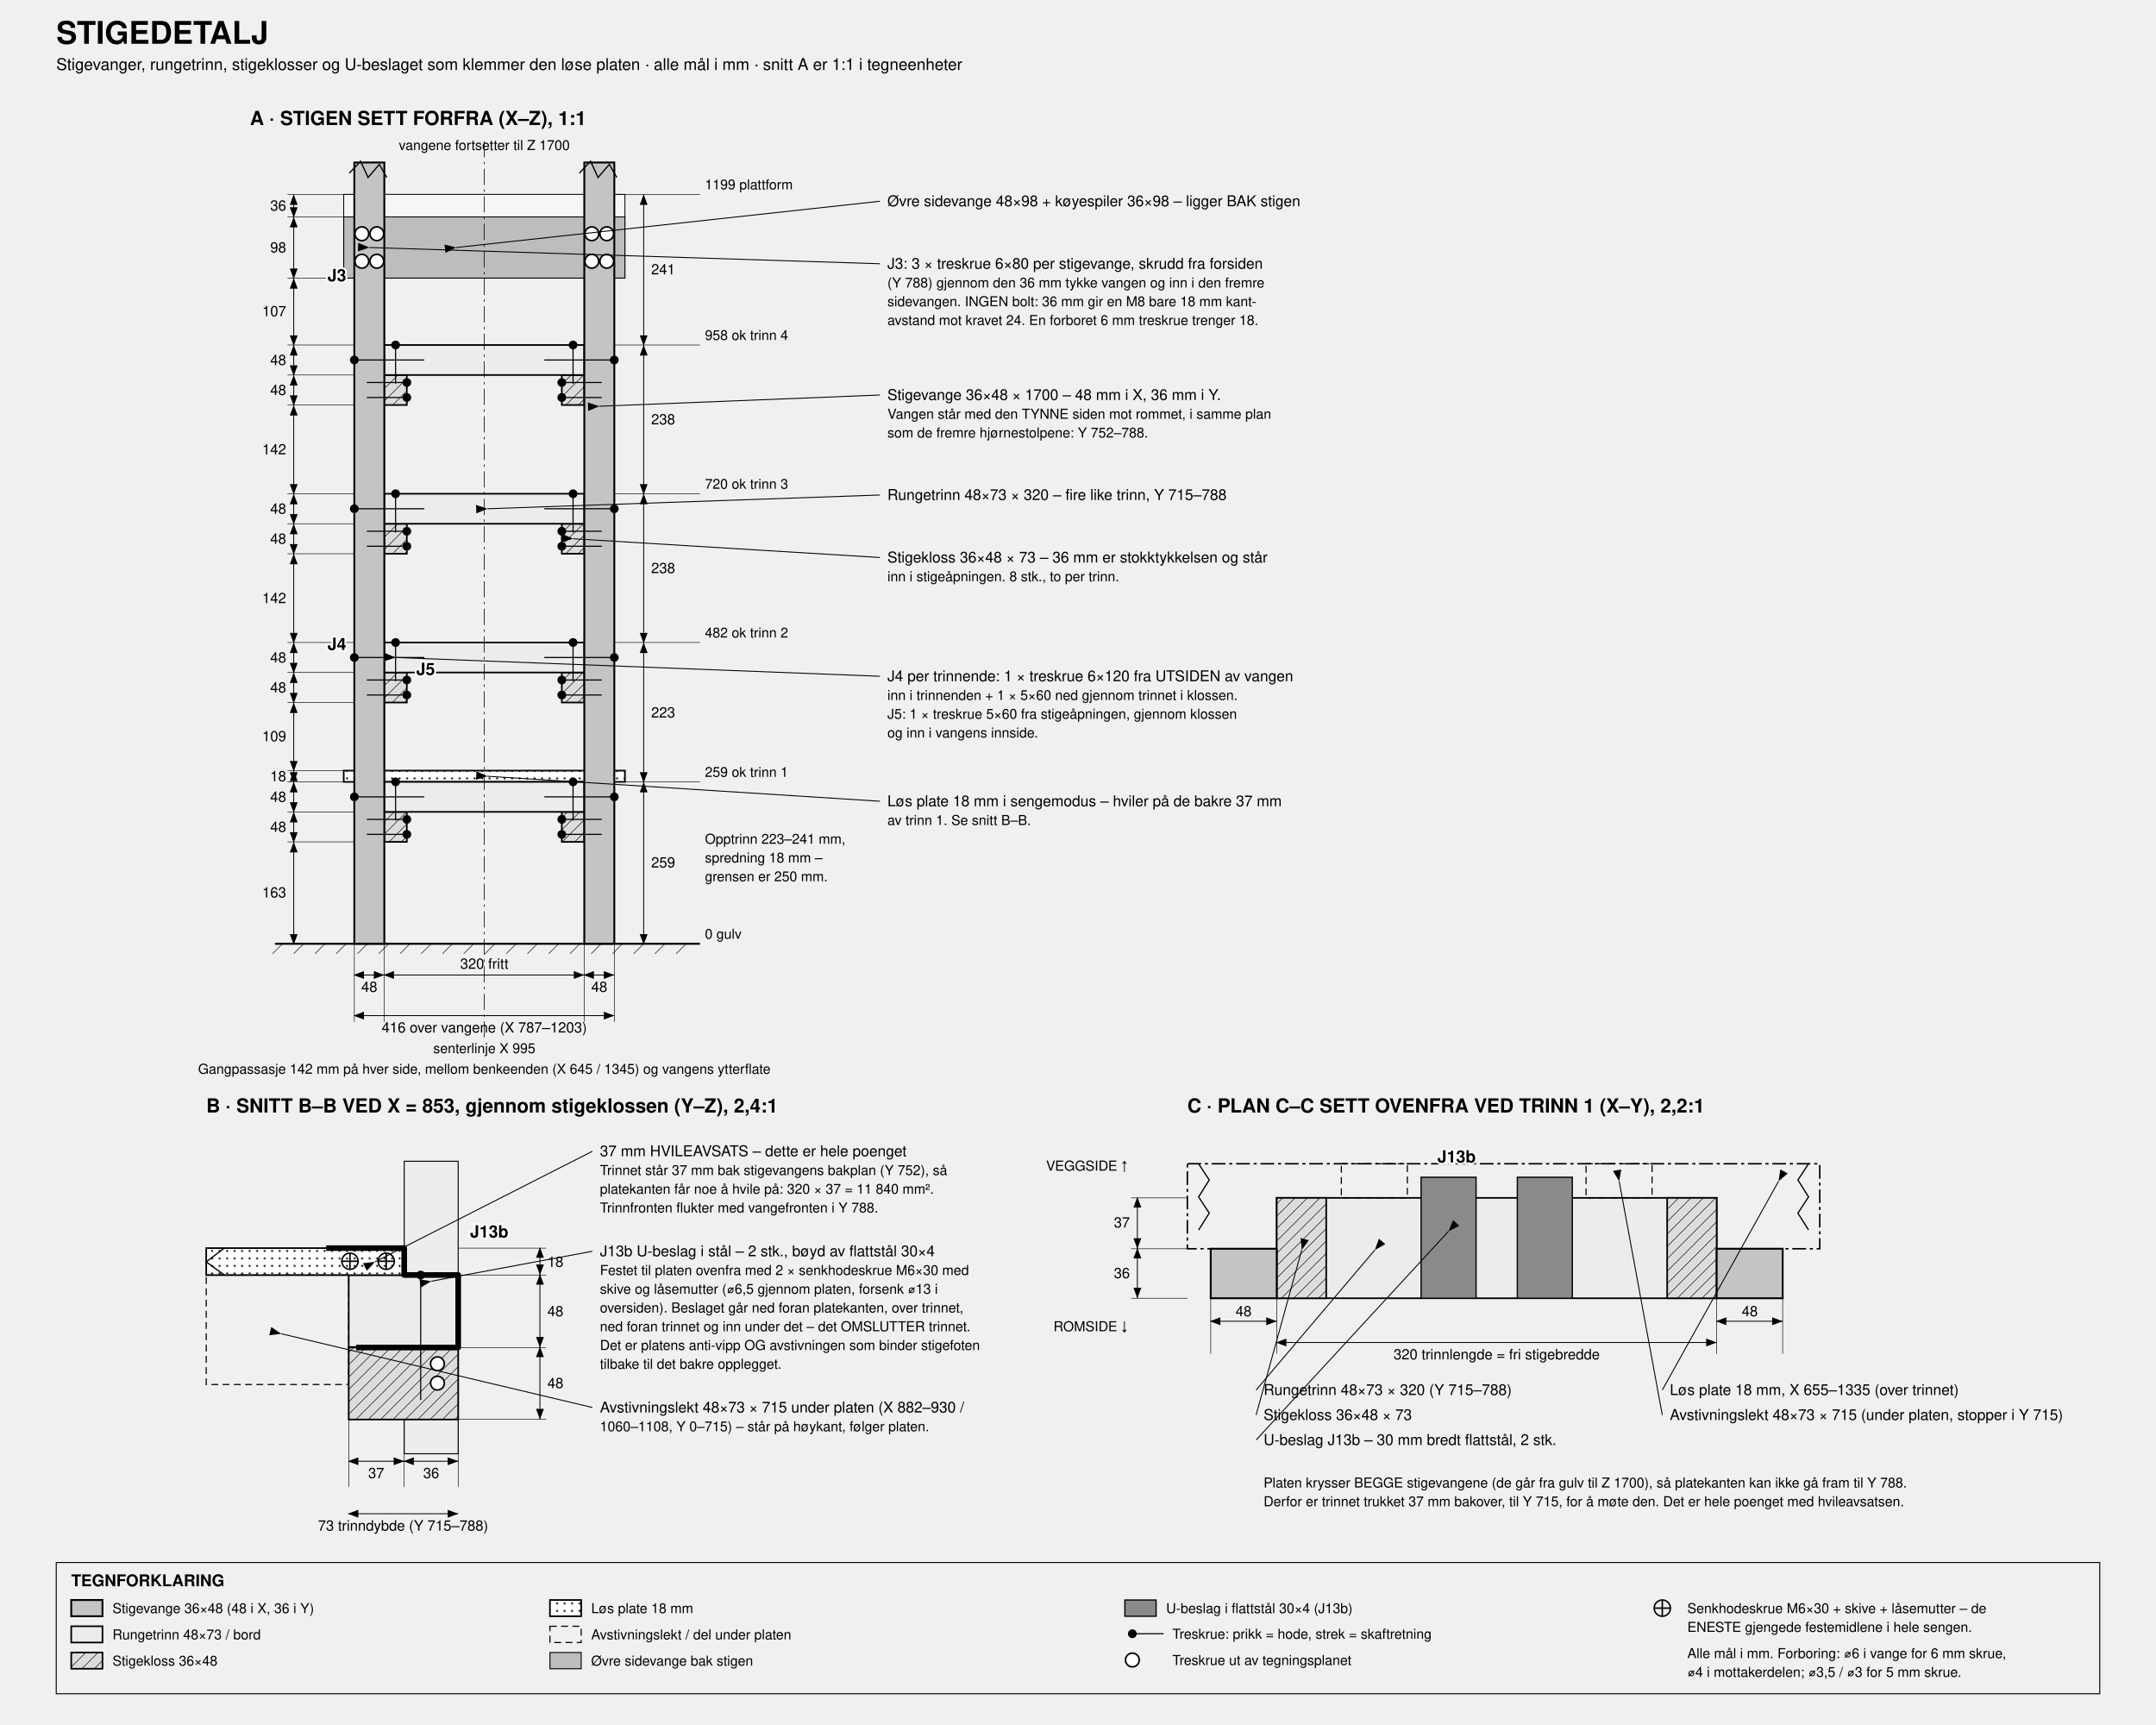
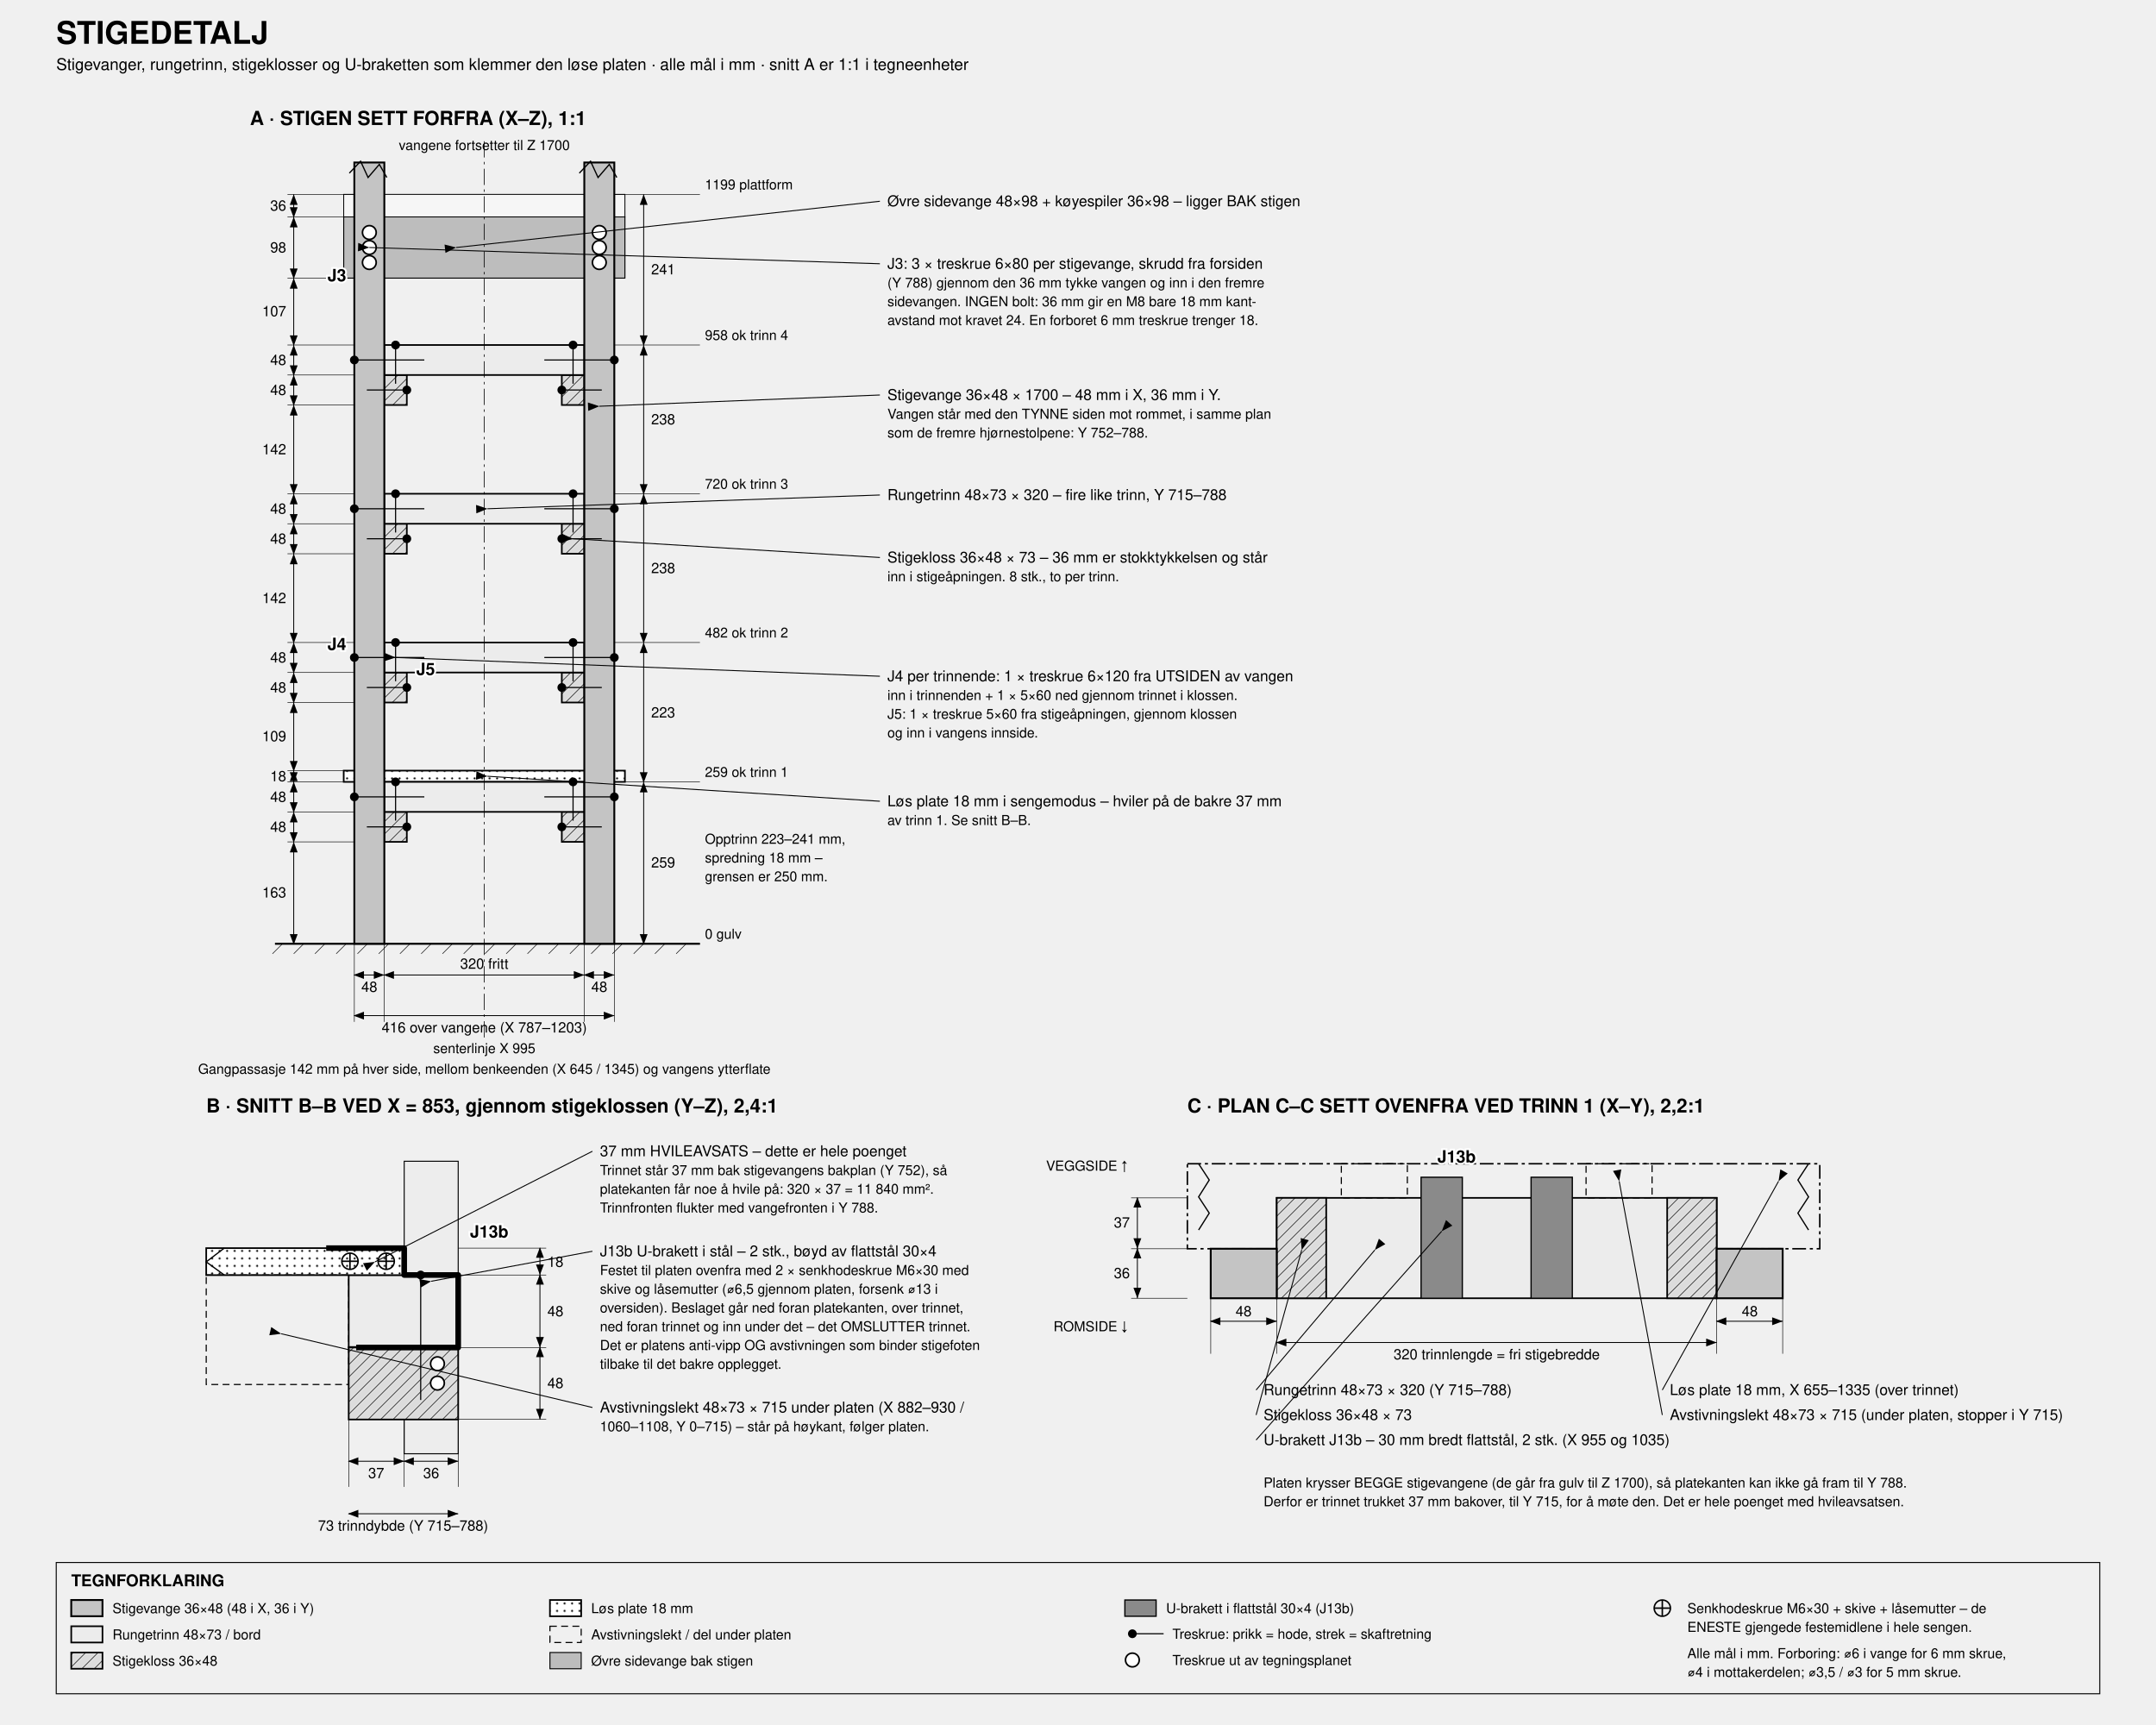
<svg xmlns="http://www.w3.org/2000/svg" viewBox="0 150 3450 2760" width="1600">
  <defs>
    <marker id="aE" markerWidth="13" markerHeight="10" refX="12" refY="4.5" orient="auto">
      <path d="M0,0 L12,4.5 L0,9 z" fill="#000" />
    </marker>
    <marker id="aS" markerWidth="13" markerHeight="10" refX="1" refY="4.5" orient="auto">
      <path d="M12,0 L0,4.5 L12,9 z" fill="#000" />
    </marker>
    <pattern id="hatch" width="14" height="14" patternUnits="userSpaceOnUse" patternTransform="rotate(45)">
      <rect width="14" height="14" fill="#dcdcdc" />
      <line x1="0" y1="0" x2="0" y2="14" stroke="#000" stroke-width="1.7" />
    </pattern>
    <pattern id="dots" width="12" height="12" patternUnits="userSpaceOnUse">
      <rect width="12" height="12" fill="#fff" />
      <circle cx="3.5" cy="3.5" r="1.6" fill="#000" />
    </pattern>
  </defs>
  <style>
    svg  { background:#fff; }
    text { font-family:Helvetica,Arial,sans-serif; fill:#000; font-size:24px; }
    .ttl { font-size:50px; font-weight:bold; }
    .sub { font-size:26px; }
    .pt  { font-size:31px; font-weight:bold; }
    .lbl { font-size:24px; }
    .sml { font-size:22px; }
    .dm  { font-size:23px; }
    .leg { font-size:26px; font-weight:bold; }
    .jl  { font-size:27px; font-weight:bold; paint-order:stroke; stroke:#fff; stroke-width:6px; }
    .pst { fill:#c4c4c4; stroke:#000; stroke-width:3; }
    .pstb{ fill:#ededed; stroke:#000; stroke-width:1.6; }
    .raig{ fill:#bdbdbd; stroke:#000; stroke-width:1.6; }
    .brd { fill:#ececec; stroke:#000; stroke-width:2.6; }
    .brdg{ fill:#f6f6f6; stroke:#000; stroke-width:1.4; }
    .blk { fill:url(#hatch); stroke:#000; stroke-width:2.6; }
    .pnl { fill:url(#dots); stroke:#000; stroke-width:2.6; }
    .pnlt{ fill:none; stroke:#000; stroke-width:2.4; stroke-dasharray:22 6 5 6; }
    .pnlg{ fill:none; stroke:#000; stroke-width:1.8; stroke-dasharray:11 7; }
    .steel { fill:none; stroke:#000; stroke-width:9; stroke-linejoin:round; }
    .steelp{ fill:#8a8a8a; stroke:#000; stroke-width:2; }
    .dim { fill:none; stroke:#000; stroke-width:1.4; }
    .ext { fill:none; stroke:#000; stroke-width:0.9; }
    .ldr { fill:none; stroke:#000; stroke-width:1.5; }
    .grd { stroke:#000; stroke-width:3.2; }
    .brk { fill:none; stroke:#000; stroke-width:2; }
    .cl  { stroke:#000; stroke-width:1.1; stroke-dasharray:26 7 4 7; }
    .blt { fill:none; stroke:#000; stroke-width:2.4; }
    .scr { fill:#000; stroke:none; }
    .scrg{ fill:#fff; stroke:#000; stroke-width:2.6; }
    .scrl{ fill:none; stroke:#000; stroke-width:1.8; }
    .legbox { fill:none; stroke:#000; stroke-width:1.6; }
  </style>
  <text x="90" y="220" class="ttl">STIGEDETALJ</text>
-   <text x="90" y="262" class="sub">Stigevanger, rungetrinn, stigeklosser og U-beslaget som klemmer den løse platen · alle mål i mm · snitt A er 1:1 i tegneenheter</text>
+   <text x="90" y="262" class="sub">Stigevanger, rungetrinn, stigeklosser og U-braketten som klemmer den løse platen · alle mål i mm · snitt A er 1:1 i tegneenheter</text>
  <text x="400" y="350" class="pt" text-anchor="start">A · STIGEN SETT FORFRA (X–Z), 1:1</text>
  <rect x="550" y="497" width="450" height="98" class="raig" />
  <rect x="550" y="461" width="450" height="36" class="brdg" />
  <rect x="550" y="1383" width="450" height="18" class="pnl" />
  <rect x="615" y="1449" width="36" height="48" class="blk" />
  <rect x="899" y="1449" width="36" height="48" class="blk" />
  <rect x="615" y="1401" width="320" height="48" class="brd" />
  <rect x="615" y="1226" width="36" height="48" class="blk" />
  <rect x="899" y="1226" width="36" height="48" class="blk" />
  <rect x="615" y="1178" width="320" height="48" class="brd" />
  <rect x="615" y="988" width="36" height="48" class="blk" />
  <rect x="899" y="988" width="36" height="48" class="blk" />
  <rect x="615" y="940" width="320" height="48" class="brd" />
  <rect x="615" y="750" width="36" height="48" class="blk" />
  <rect x="899" y="750" width="36" height="48" class="blk" />
  <rect x="615" y="702" width="320" height="48" class="brd" />
  <rect x="567" y="410" width="48" height="1250" class="pst" />
  <rect x="935" y="410" width="48" height="1250" class="pst" />
  <polyline points="559,427 577,408 589,434 607,413 619,434" class="brk" />
  <polyline points="927,427 945,408 957,434 975,413 987,434" class="brk" />
  <text x="775" y="390" class="sml" text-anchor="middle">vangene fortsetter til Z 1700</text>
  <line x1="440" y1="1660" x2="1120" y2="1660" class="grd" />
  <line x1="452" y1="1660" x2="436" y2="1676" class="ext" />
  <line x1="486" y1="1660" x2="470" y2="1676" class="ext" />
  <line x1="520" y1="1660" x2="504" y2="1676" class="ext" />
  <line x1="554" y1="1660" x2="538" y2="1676" class="ext" />
  <line x1="588" y1="1660" x2="572" y2="1676" class="ext" />
  <line x1="622" y1="1660" x2="606" y2="1676" class="ext" />
  <line x1="656" y1="1660" x2="640" y2="1676" class="ext" />
  <line x1="690" y1="1660" x2="674" y2="1676" class="ext" />
  <line x1="724" y1="1660" x2="708" y2="1676" class="ext" />
  <line x1="758" y1="1660" x2="742" y2="1676" class="ext" />
  <line x1="792" y1="1660" x2="776" y2="1676" class="ext" />
  <line x1="826" y1="1660" x2="810" y2="1676" class="ext" />
  <line x1="860" y1="1660" x2="844" y2="1676" class="ext" />
  <line x1="894" y1="1660" x2="878" y2="1676" class="ext" />
  <line x1="928" y1="1660" x2="912" y2="1676" class="ext" />
  <line x1="962" y1="1660" x2="946" y2="1676" class="ext" />
  <line x1="996" y1="1660" x2="980" y2="1676" class="ext" />
  <line x1="1030" y1="1660" x2="1014" y2="1676" class="ext" />
  <line x1="1064" y1="1660" x2="1048" y2="1676" class="ext" />
  <line x1="1098" y1="1660" x2="1082" y2="1676" class="ext" />
-   <circle cx="579" cy="568" r="11" class="scrg" />
-   <circle cx="603" cy="568" r="11" class="scrg" />
-   <circle cx="579" cy="524" r="11" class="scrg" />
-   <circle cx="603" cy="524" r="11" class="scrg" />
-   <circle cx="947" cy="568" r="11" class="scrg" />
-   <circle cx="971" cy="568" r="11" class="scrg" />
-   <circle cx="947" cy="524" r="11" class="scrg" />
-   <circle cx="971" cy="524" r="11" class="scrg" />
+   <circle cx="591" cy="570" r="11" class="scrg" />
+   <circle cx="591" cy="546" r="11" class="scrg" />
+   <circle cx="591" cy="522" r="11" class="scrg" />
+   <circle cx="959" cy="570" r="11" class="scrg" />
+   <circle cx="959" cy="546" r="11" class="scrg" />
+   <circle cx="959" cy="522" r="11" class="scrg" />
  <line x1="567" y1="1425" x2="679" y2="1425" class="scrl" />
  <circle cx="567" cy="1425" r="7" class="scr" />
  <line x1="633" y1="1401" x2="633" y2="1463" class="scrl" />
  <circle cx="633" cy="1401" r="7" class="scr" />
-   <line x1="651" y1="1461" x2="587" y2="1461" class="scrl" />
-   <circle cx="651" cy="1461" r="7" class="scr" />
-   <line x1="651" y1="1485" x2="587" y2="1485" class="scrl" />
-   <circle cx="651" cy="1485" r="7" class="scr" />
+   <line x1="651" y1="1473" x2="587" y2="1473" class="scrl" />
+   <circle cx="651" cy="1473" r="7" class="scr" />
  <line x1="983" y1="1425" x2="871" y2="1425" class="scrl" />
  <circle cx="983" cy="1425" r="7" class="scr" />
  <line x1="917" y1="1401" x2="917" y2="1463" class="scrl" />
  <circle cx="917" cy="1401" r="7" class="scr" />
-   <line x1="899" y1="1461" x2="963" y2="1461" class="scrl" />
-   <circle cx="899" cy="1461" r="7" class="scr" />
-   <line x1="899" y1="1485" x2="963" y2="1485" class="scrl" />
-   <circle cx="899" cy="1485" r="7" class="scr" />
+   <line x1="899" y1="1473" x2="963" y2="1473" class="scrl" />
+   <circle cx="899" cy="1473" r="7" class="scr" />
  <line x1="567" y1="1202" x2="679" y2="1202" class="scrl" />
  <circle cx="567" cy="1202" r="7" class="scr" />
  <line x1="633" y1="1178" x2="633" y2="1240" class="scrl" />
  <circle cx="633" cy="1178" r="7" class="scr" />
-   <line x1="651" y1="1238" x2="587" y2="1238" class="scrl" />
-   <circle cx="651" cy="1238" r="7" class="scr" />
-   <line x1="651" y1="1262" x2="587" y2="1262" class="scrl" />
-   <circle cx="651" cy="1262" r="7" class="scr" />
+   <line x1="651" y1="1250" x2="587" y2="1250" class="scrl" />
+   <circle cx="651" cy="1250" r="7" class="scr" />
  <line x1="983" y1="1202" x2="871" y2="1202" class="scrl" />
  <circle cx="983" cy="1202" r="7" class="scr" />
  <line x1="917" y1="1178" x2="917" y2="1240" class="scrl" />
  <circle cx="917" cy="1178" r="7" class="scr" />
-   <line x1="899" y1="1238" x2="963" y2="1238" class="scrl" />
-   <circle cx="899" cy="1238" r="7" class="scr" />
-   <line x1="899" y1="1262" x2="963" y2="1262" class="scrl" />
-   <circle cx="899" cy="1262" r="7" class="scr" />
+   <line x1="899" y1="1250" x2="963" y2="1250" class="scrl" />
+   <circle cx="899" cy="1250" r="7" class="scr" />
  <line x1="567" y1="964" x2="679" y2="964" class="scrl" />
  <circle cx="567" cy="964" r="7" class="scr" />
  <line x1="633" y1="940" x2="633" y2="1002" class="scrl" />
  <circle cx="633" cy="940" r="7" class="scr" />
-   <line x1="651" y1="1000" x2="587" y2="1000" class="scrl" />
-   <circle cx="651" cy="1000" r="7" class="scr" />
-   <line x1="651" y1="1024" x2="587" y2="1024" class="scrl" />
-   <circle cx="651" cy="1024" r="7" class="scr" />
+   <line x1="651" y1="1012" x2="587" y2="1012" class="scrl" />
+   <circle cx="651" cy="1012" r="7" class="scr" />
  <line x1="983" y1="964" x2="871" y2="964" class="scrl" />
  <circle cx="983" cy="964" r="7" class="scr" />
  <line x1="917" y1="940" x2="917" y2="1002" class="scrl" />
  <circle cx="917" cy="940" r="7" class="scr" />
-   <line x1="899" y1="1000" x2="963" y2="1000" class="scrl" />
-   <circle cx="899" cy="1000" r="7" class="scr" />
-   <line x1="899" y1="1024" x2="963" y2="1024" class="scrl" />
-   <circle cx="899" cy="1024" r="7" class="scr" />
+   <line x1="899" y1="1012" x2="963" y2="1012" class="scrl" />
+   <circle cx="899" cy="1012" r="7" class="scr" />
  <line x1="567" y1="726" x2="679" y2="726" class="scrl" />
  <circle cx="567" cy="726" r="7" class="scr" />
  <line x1="633" y1="702" x2="633" y2="764" class="scrl" />
  <circle cx="633" cy="702" r="7" class="scr" />
-   <line x1="651" y1="762" x2="587" y2="762" class="scrl" />
-   <circle cx="651" cy="762" r="7" class="scr" />
-   <line x1="651" y1="786" x2="587" y2="786" class="scrl" />
-   <circle cx="651" cy="786" r="7" class="scr" />
+   <line x1="651" y1="774" x2="587" y2="774" class="scrl" />
+   <circle cx="651" cy="774" r="7" class="scr" />
  <line x1="983" y1="726" x2="871" y2="726" class="scrl" />
  <circle cx="983" cy="726" r="7" class="scr" />
  <line x1="917" y1="702" x2="917" y2="764" class="scrl" />
  <circle cx="917" cy="702" r="7" class="scr" />
-   <line x1="899" y1="762" x2="963" y2="762" class="scrl" />
-   <circle cx="899" cy="762" r="7" class="scr" />
-   <line x1="899" y1="786" x2="963" y2="786" class="scrl" />
-   <circle cx="899" cy="786" r="7" class="scr" />
+   <line x1="899" y1="774" x2="963" y2="774" class="scrl" />
+   <circle cx="899" cy="774" r="7" class="scr" />
  <line x1="567" y1="1660" x2="567" y2="1785" class="ext" />
  <line x1="615" y1="1660" x2="615" y2="1785" class="ext" />
  <line x1="935" y1="1660" x2="935" y2="1785" class="ext" />
  <line x1="983" y1="1660" x2="983" y2="1785" class="ext" />
  <line x1="615" y1="1710" x2="935" y2="1710" class="dim" marker-start="url(#aS)" marker-end="url(#aE)" />
  <text x="775" y="1700" class="dm" text-anchor="middle">320  fritt</text>
  <line x1="567" y1="1710" x2="615" y2="1710" class="dim" marker-start="url(#aS)" marker-end="url(#aE)" />
  <text x="591" y="1737" class="dm" text-anchor="middle">48</text>
  <line x1="935" y1="1710" x2="983" y2="1710" class="dim" marker-start="url(#aS)" marker-end="url(#aE)" />
  <text x="959" y="1737" class="dm" text-anchor="middle">48</text>
  <line x1="567" y1="1775" x2="983" y2="1775" class="dim" marker-start="url(#aS)" marker-end="url(#aE)" />
  <text x="775" y="1802" class="dm" text-anchor="middle">416 over vangene  (X 787–1203)</text>
  <line x1="775" y1="1810" x2="775" y2="375" class="cl" />
  <text x="775" y="1835" class="sml" text-anchor="middle">senterlinje X 995</text>
  <text x="775" y="1868" class="sml" text-anchor="middle">Gangpassasje 142 mm på hver side, mellom benkeenden (X 645 / 1345) og vangens ytterflate</text>
  <line x1="567" y1="1660" x2="460" y2="1660" class="ext" />
  <line x1="567" y1="1497" x2="460" y2="1497" class="ext" />
  <line x1="567" y1="1449" x2="460" y2="1449" class="ext" />
  <line x1="567" y1="1401" x2="460" y2="1401" class="ext" />
  <line x1="567" y1="1383" x2="460" y2="1383" class="ext" />
  <line x1="567" y1="1274" x2="460" y2="1274" class="ext" />
  <line x1="567" y1="1226" x2="460" y2="1226" class="ext" />
  <line x1="567" y1="1178" x2="460" y2="1178" class="ext" />
  <line x1="567" y1="1036" x2="460" y2="1036" class="ext" />
  <line x1="567" y1="988" x2="460" y2="988" class="ext" />
  <line x1="567" y1="940" x2="460" y2="940" class="ext" />
  <line x1="567" y1="798" x2="460" y2="798" class="ext" />
  <line x1="567" y1="750" x2="460" y2="750" class="ext" />
  <line x1="567" y1="702" x2="460" y2="702" class="ext" />
  <line x1="567" y1="595" x2="460" y2="595" class="ext" />
  <line x1="567" y1="497" x2="460" y2="497" class="ext" />
  <line x1="567" y1="461" x2="460" y2="461" class="ext" />
  <line x1="470" y1="1660" x2="470" y2="1497" class="dim" marker-start="url(#aS)" marker-end="url(#aE)" />
  <text x="458" y="1586" class="dm" text-anchor="end">163</text>
  <line x1="470" y1="1497" x2="470" y2="1449" class="dim" marker-start="url(#aS)" marker-end="url(#aE)" />
  <text x="458" y="1481" class="dm" text-anchor="end">48</text>
  <line x1="470" y1="1449" x2="470" y2="1401" class="dim" marker-start="url(#aS)" marker-end="url(#aE)" />
  <text x="458" y="1433" class="dm" text-anchor="end">48</text>
  <line x1="470" y1="1401" x2="470" y2="1383" class="dim" marker-start="url(#aS)" marker-end="url(#aE)" />
  <text x="458" y="1400" class="dm" text-anchor="end">18</text>
  <line x1="470" y1="1383" x2="470" y2="1274" class="dim" marker-start="url(#aS)" marker-end="url(#aE)" />
  <text x="458" y="1336" class="dm" text-anchor="end">109</text>
  <line x1="470" y1="1274" x2="470" y2="1226" class="dim" marker-start="url(#aS)" marker-end="url(#aE)" />
  <text x="458" y="1258" class="dm" text-anchor="end">48</text>
  <line x1="470" y1="1226" x2="470" y2="1178" class="dim" marker-start="url(#aS)" marker-end="url(#aE)" />
  <text x="458" y="1210" class="dm" text-anchor="end">48</text>
  <line x1="470" y1="1178" x2="470" y2="1036" class="dim" marker-start="url(#aS)" marker-end="url(#aE)" />
  <text x="458" y="1115" class="dm" text-anchor="end">142</text>
  <line x1="470" y1="1036" x2="470" y2="988" class="dim" marker-start="url(#aS)" marker-end="url(#aE)" />
  <text x="458" y="1020" class="dm" text-anchor="end">48</text>
  <line x1="470" y1="988" x2="470" y2="940" class="dim" marker-start="url(#aS)" marker-end="url(#aE)" />
  <text x="458" y="972" class="dm" text-anchor="end">48</text>
  <line x1="470" y1="940" x2="470" y2="798" class="dim" marker-start="url(#aS)" marker-end="url(#aE)" />
  <text x="458" y="877" class="dm" text-anchor="end">142</text>
  <line x1="470" y1="798" x2="470" y2="750" class="dim" marker-start="url(#aS)" marker-end="url(#aE)" />
  <text x="458" y="782" class="dm" text-anchor="end">48</text>
  <line x1="470" y1="750" x2="470" y2="702" class="dim" marker-start="url(#aS)" marker-end="url(#aE)" />
  <text x="458" y="734" class="dm" text-anchor="end">48</text>
  <line x1="470" y1="702" x2="470" y2="595" class="dim" marker-start="url(#aS)" marker-end="url(#aE)" />
  <text x="458" y="656" class="dm" text-anchor="end">107</text>
  <line x1="470" y1="595" x2="470" y2="497" class="dim" marker-start="url(#aS)" marker-end="url(#aE)" />
  <text x="458" y="554" class="dm" text-anchor="end">98</text>
  <line x1="470" y1="497" x2="470" y2="461" class="dim" marker-start="url(#aS)" marker-end="url(#aE)" />
  <text x="458" y="487" class="dm" text-anchor="end">36</text>
  <line x1="983" y1="1401" x2="1120" y2="1401" class="ext" />
  <line x1="983" y1="1178" x2="1120" y2="1178" class="ext" />
  <line x1="983" y1="940" x2="1120" y2="940" class="ext" />
  <line x1="983" y1="702" x2="1120" y2="702" class="ext" />
  <line x1="983" y1="461" x2="1120" y2="461" class="ext" />
  <line x1="983" y1="1660" x2="1120" y2="1660" class="ext" />
  <line x1="1030" y1="1660" x2="1030" y2="1401" class="dim" marker-start="url(#aS)" marker-end="url(#aE)" />
  <text x="1042" y="1538" class="dm" text-anchor="start">259</text>
  <line x1="1030" y1="1401" x2="1030" y2="1178" class="dim" marker-start="url(#aS)" marker-end="url(#aE)" />
  <text x="1042" y="1298" class="dm" text-anchor="start">223</text>
  <line x1="1030" y1="1178" x2="1030" y2="940" class="dim" marker-start="url(#aS)" marker-end="url(#aE)" />
  <text x="1042" y="1067" class="dm" text-anchor="start">238</text>
  <line x1="1030" y1="940" x2="1030" y2="702" class="dim" marker-start="url(#aS)" marker-end="url(#aE)" />
  <text x="1042" y="829" class="dm" text-anchor="start">238</text>
  <line x1="1030" y1="702" x2="1030" y2="461" class="dim" marker-start="url(#aS)" marker-end="url(#aE)" />
  <text x="1042" y="589" class="dm" text-anchor="start">241</text>
  <text x="1128" y="1652" class="sml" text-anchor="start">0  gulv</text>
  <text x="1128" y="1393" class="sml" text-anchor="start">259  ok trinn 1</text>
  <text x="1128" y="1170" class="sml" text-anchor="start">482  ok trinn 2</text>
  <text x="1128" y="932" class="sml" text-anchor="start">720  ok trinn 3</text>
  <text x="1128" y="694" class="sml" text-anchor="start">958  ok trinn 4</text>
  <text x="1128" y="453" class="sml" text-anchor="start">1199  plattform</text>
  <text x="1128" y="1500" class="sml" text-anchor="start">Opptrinn 223–241 mm,</text>
  <text x="1128" y="1530" class="sml" text-anchor="start">spredning 18 mm –</text>
  <text x="1128" y="1560" class="sml" text-anchor="start">grensen er 250 mm.</text>
  <polyline points="730,546 1408,472" class="ldr" marker-start="url(#aE)" />
  <text x="1420" y="480" class="lbl" text-anchor="start">Øvre sidevange 48×98 + køyespiler 36×98 – ligger BAK stigen</text>
  <polyline points="591,546 1408,572" class="ldr" marker-start="url(#aE)" />
  <text x="1420" y="580" class="lbl" text-anchor="start">J3: 3 × treskrue 6×80 per stigevange, skrudd fra forsiden</text>
  <text x="1420" y="610" class="sml" text-anchor="start">(Y 788) gjennom den 36 mm tykke vangen og inn i den fremre</text>
  <text x="1420" y="640" class="sml" text-anchor="start">sidevangen. INGEN bolt: 36 mm gir en M8 bare 18 mm kant-</text>
  <text x="1420" y="670" class="sml" text-anchor="start">avstand mot kravet 24. En forboret 6 mm treskrue trenger 18.</text>
  <polyline points="959,800 1408,782" class="ldr" marker-start="url(#aE)" />
  <text x="1420" y="790" class="lbl" text-anchor="start">Stigevange 36×48 × 1700 – 48 mm i X, 36 mm i Y.</text>
  <text x="1420" y="820" class="sml" text-anchor="start">Vangen står med den TYNNE siden mot rommet, i samme plan</text>
  <text x="1420" y="850" class="sml" text-anchor="start">som de fremre hjørnestolpene: Y 752–788.</text>
  <polyline points="780,964 1408,942" class="ldr" marker-start="url(#aE)" />
  <text x="1420" y="950" class="lbl" text-anchor="start">Rungetrinn 48×73 × 320 – fire like trinn, Y 715–788</text>
  <polyline points="917,1012 1408,1042" class="ldr" marker-start="url(#aE)" />
  <text x="1420" y="1050" class="lbl" text-anchor="start">Stigekloss 36×48 × 73 – 36 mm er stokktykkelsen og står</text>
  <text x="1420" y="1080" class="sml" text-anchor="start">inn i stigeåpningen. 8 stk., to per trinn.</text>
  <polyline points="633,1202 1408,1232" class="ldr" marker-start="url(#aE)" />
  <text x="1420" y="1240" class="lbl" text-anchor="start">J4 per trinnende: 1 × treskrue 6×120 fra UTSIDEN av vangen</text>
  <text x="1420" y="1270" class="sml" text-anchor="start">inn i trinnenden + 1 × 5×60 ned gjennom trinnet i klossen.</text>
  <text x="1420" y="1300" class="sml" text-anchor="start">J5: 1 × treskrue 5×60 fra stigeåpningen, gjennom klossen</text>
  <text x="1420" y="1330" class="sml" text-anchor="start">og inn i vangens innside.</text>
  <polyline points="780,1392 1408,1432" class="ldr" marker-start="url(#aE)" />
  <text x="1420" y="1440" class="lbl" text-anchor="start">Løs plate 18 mm i sengemodus – hviler på de bakre 37 mm</text>
  <text x="1420" y="1470" class="sml" text-anchor="start">av trinn 1. Se snitt B–B.</text>
  <text x="330" y="1930" class="pt" text-anchor="start">B · SNITT B–B VED X = 853, gjennom stigeklossen (Y–Z), 2,4:1</text>
  <rect x="646.8" y="2008" width="86.4" height="468" class="pstb" />
  <rect x="558" y="2306" width="175.2" height="115.2" class="blk" />
  <rect x="558" y="2190" width="175.2" height="115.2" class="brd" />
  <rect x="330" y="2147" width="316.8" height="43.2" class="pnl" />
  <polyline points="358.8,2190 330,2169 358.8,2147" class="brk" />
  <rect x="330" y="2190" width="228" height="175.2" class="pnlg" />
  <polyline points="522,2147 646.8,2147 646.8,2190 733.2,2190 733.2,2306 570,2306" class="steel" />
  <circle cx="560" cy="2168" r="13" class="blt" />
  <line x1="547" y1="2168" x2="573" y2="2168" class="blt" />
  <line x1="560" y1="2155" x2="560" y2="2181" class="blt" />
  <circle cx="618" cy="2168" r="13" class="blt" />
  <line x1="605" y1="2168" x2="631" y2="2168" class="blt" />
  <line x1="618" y1="2155" x2="618" y2="2181" class="blt" />
  <line x1="673.2" y1="2190" x2="673.2" y2="2390" class="scrl" />
  <circle cx="673.2" cy="2190" r="7" class="scr" />
  <circle cx="700" cy="2363" r="11" class="scrg" />
  <circle cx="700" cy="2332" r="11" class="scrg" />
  <line x1="558" y1="2421" x2="558" y2="2529" class="ext" />
  <line x1="646.8" y1="2421" x2="646.8" y2="2529" class="ext" />
  <line x1="733.2" y1="2421" x2="733.2" y2="2529" class="ext" />
  <line x1="558" y1="2488" x2="646.8" y2="2488" class="dim" marker-start="url(#aS)" marker-end="url(#aE)" />
  <text x="602" y="2515" class="dm" text-anchor="middle">37</text>
  <line x1="646.8" y1="2488" x2="733.2" y2="2488" class="dim" marker-start="url(#aS)" marker-end="url(#aE)" />
  <text x="690" y="2515" class="dm" text-anchor="middle">36</text>
  <line x1="558" y1="2572" x2="733.2" y2="2572" class="dim" marker-start="url(#aS)" marker-end="url(#aE)" />
  <text x="645" y="2599" class="dm" text-anchor="middle">73  trinndybde (Y 715–788)</text>
  <line x1="733.2" y1="2421" x2="874" y2="2421" class="ext" />
  <line x1="733.2" y1="2306" x2="874" y2="2306" class="ext" />
  <line x1="733.2" y1="2190" x2="874" y2="2190" class="ext" />
  <line x1="733.2" y1="2147" x2="874" y2="2147" class="ext" />
  <line x1="864" y1="2147" x2="864" y2="2190" class="dim" marker-start="url(#aS)" marker-end="url(#aE)" />
  <text x="876" y="2177" class="dm" text-anchor="start">18</text>
  <line x1="864" y1="2190" x2="864" y2="2306" class="dim" marker-start="url(#aS)" marker-end="url(#aE)" />
  <text x="876" y="2256" class="dm" text-anchor="start">48</text>
  <line x1="864" y1="2306" x2="864" y2="2421" class="dim" marker-start="url(#aS)" marker-end="url(#aE)" />
  <text x="876" y="2371" class="dm" text-anchor="start">48</text>
  <polyline points="600,2169 948,1992" class="ldr" marker-start="url(#aE)" />
  <text x="960" y="2000" class="lbl" text-anchor="start">37 mm HVILEAVSATS – dette er hele poenget</text>
  <text x="960" y="2030" class="sml" text-anchor="start">Trinnet står 37 mm bak stigevangens bakplan (Y 752), så</text>
  <text x="960" y="2060" class="sml" text-anchor="start">platekanten får noe å hvile på: 320 × 37 = 11 840 mm².</text>
  <text x="960" y="2090" class="sml" text-anchor="start">Trinnfronten flukter med vangefronten i Y 788.</text>
  <polyline points="690,2200 948,2152" class="ldr" marker-start="url(#aE)" />
-   <text x="960" y="2160" class="lbl" text-anchor="start">J13b U-beslag i stål – 2 stk., bøyd av flattstål 30×4</text>
+   <text x="960" y="2160" class="lbl" text-anchor="start">J13b U-brakett i stål – 2 stk., bøyd av flattstål 30×4</text>
  <text x="960" y="2190" class="sml" text-anchor="start">Festet til platen ovenfra med 2 × senkhodeskrue M6×30 med</text>
  <text x="960" y="2220" class="sml" text-anchor="start">skive og låsemutter (⌀6,5 gjennom platen, forsenk ⌀13 i</text>
  <text x="960" y="2250" class="sml" text-anchor="start">oversiden). Beslaget går ned foran platekanten, over trinnet,</text>
  <text x="960" y="2280" class="sml" text-anchor="start">ned foran trinnet og inn under det – det OMSLUTTER trinnet.</text>
  <text x="960" y="2310" class="sml" text-anchor="start">Det er platens anti-vipp OG avstivningen som binder stigefoten</text>
  <text x="960" y="2340" class="sml" text-anchor="start">tilbake til det bakre opplegget.</text>
  <polyline points="450,2284 948,2402" class="ldr" marker-start="url(#aE)" />
  <text x="960" y="2410" class="lbl" text-anchor="start">Avstivningslekt 48×73 × 715 under platen (X 882–930 /</text>
  <text x="960" y="2440" class="sml" text-anchor="start">1060–1108, Y 0–715) – står på høykant, følger platen.</text>
  <text x="1900" y="1930" class="pt" text-anchor="start">C · PLAN C–C SETT OVENFRA VED TRINN 1 (X–Y), 2,2:1</text>
  <rect x="1900" y="2012" width="1012" height="136" class="pnlt" />
  <rect x="2043" y="2066.6" width="704" height="160.6" class="brd" />
  <rect x="2043" y="2066.6" width="79.2" height="160.6" class="blk" />
  <rect x="2667.8" y="2066.6" width="79.2" height="160.6" class="blk" />
  <rect x="1937.4" y="2148" width="105.6" height="79.2" class="pst" />
  <rect x="2747" y="2148" width="105.6" height="79.2" class="pst" />
-   <rect x="2274" y="2033.6" width="88" height="193.6" class="steelp" />
-   <rect x="2428" y="2033.6" width="88" height="193.6" class="steelp" />
+   <rect x="2274" y="2033.6" width="66" height="193.6" class="steelp" />
+   <rect x="2450" y="2033.6" width="66" height="193.6" class="steelp" />
  <rect x="2146.4" y="2012" width="105.6" height="54.6" class="pnlg" />
  <rect x="2538" y="2012" width="105.6" height="54.6" class="pnlg" />
  <polyline points="1918,2012 1935,2038 1918,2065 1935,2091 1918,2118" class="brk" />
  <polyline points="2894,2012 2877,2038 2894,2065 2877,2091 2894,2118" class="brk" />
  <line x1="1937.4" y1="2227.2" x2="1937.4" y2="2316" class="ext" />
  <line x1="2043" y1="2227.2" x2="2043" y2="2316" class="ext" />
  <line x1="2747" y1="2227.2" x2="2747" y2="2316" class="ext" />
  <line x1="2852.6" y1="2227.2" x2="2852.6" y2="2316" class="ext" />
  <line x1="2043" y1="2298" x2="2747" y2="2298" class="dim" marker-start="url(#aS)" marker-end="url(#aE)" />
  <text x="2395" y="2325" class="dm" text-anchor="middle">320  trinnlengde = fri stigebredde</text>
  <line x1="1937.4" y1="2264" x2="2043" y2="2264" class="dim" marker-start="url(#aS)" marker-end="url(#aE)" />
  <text x="1990" y="2256" class="dm" text-anchor="middle">48</text>
  <line x1="2747" y1="2264" x2="2852.6" y2="2264" class="dim" marker-start="url(#aS)" marker-end="url(#aE)" />
  <text x="2800" y="2256" class="dm" text-anchor="middle">48</text>
  <line x1="1900" y1="2066.6" x2="1810" y2="2066.6" class="ext" />
  <line x1="1900" y1="2148" x2="1810" y2="2148" class="ext" />
  <line x1="1900" y1="2227.2" x2="1810" y2="2227.2" class="ext" />
  <line x1="1820" y1="2066.6" x2="1820" y2="2148" class="dim" marker-start="url(#aS)" marker-end="url(#aE)" />
  <text x="1808" y="2114" class="dm" text-anchor="end">37</text>
  <line x1="1820" y1="2148" x2="1820" y2="2227.2" class="dim" marker-start="url(#aS)" marker-end="url(#aE)" />
  <text x="1808" y="2195" class="dm" text-anchor="end">36</text>
  <text x="1805" y="2023" class="sml" text-anchor="end">VEGGSIDE ↑</text>
  <text x="1805" y="2280" class="sml" text-anchor="end">ROMSIDE ↓</text>
  <polyline points="2200,2150 2010,2374" class="ldr" marker-start="url(#aE)" />
  <text x="2022" y="2382" class="lbl" text-anchor="start">Rungetrinn 48×73 × 320  (Y 715–788)</text>
  <polyline points="2083,2150 2010,2414" class="ldr" marker-start="url(#aE)" />
  <text x="2022" y="2422" class="lbl" text-anchor="start">Stigekloss 36×48 × 73</text>
-   <polyline points="2318,2120 2010,2454" class="ldr" marker-start="url(#aE)" />
-   <text x="2022" y="2462" class="lbl" text-anchor="start">U-beslag J13b – 30 mm bredt flattstål, 2 stk.</text>
+   <polyline points="2307,2120 2010,2454" class="ldr" marker-start="url(#aE)" />
+   <text x="2022" y="2462" class="lbl" text-anchor="start">U-brakett J13b – 30 mm bredt flattstål, 2 stk. (X 955 og 1035)</text>
  <polyline points="2846,2040 2660,2374" class="ldr" marker-start="url(#aE)" />
  <text x="2672" y="2382" class="lbl" text-anchor="start">Løs plate 18 mm, X 655–1335 (over trinnet)</text>
  <polyline points="2591,2040 2660,2414" class="ldr" marker-start="url(#aE)" />
  <text x="2672" y="2422" class="lbl" text-anchor="start">Avstivningslekt 48×73 × 715 (under platen, stopper i Y 715)</text>
  <text x="2022" y="2530" class="sml" text-anchor="start">Platen krysser BEGGE stigevangene (de går fra gulv til Z 1700), så platekanten kan ikke gå fram til Y 788.</text>
  <text x="2022" y="2560" class="sml" text-anchor="start">Derfor er trinnet trukket 37 mm bakover, til Y 715, for å møte den. Det er hele poenget med hvileavsatsen.</text>
  <rect x="90" y="2650" width="3270" height="210" class="legbox" />
  <text x="114" y="2688" class="leg" text-anchor="start">TEGNFORKLARING</text>
  <rect x="114" y="2710" width="50" height="26" class="pst" />
  <text x="180" y="2731" class="sml" text-anchor="start">Stigevange 36×48 (48 i X, 36 i Y)</text>
  <rect x="114" y="2752" width="50" height="26" class="brd" />
  <text x="180" y="2773" class="sml" text-anchor="start">Rungetrinn 48×73 / bord</text>
  <rect x="114" y="2794" width="50" height="26" class="blk" />
  <text x="180" y="2815" class="sml" text-anchor="start">Stigekloss 36×48</text>
  <rect x="880" y="2710" width="50" height="26" class="pnl" />
  <text x="946" y="2731" class="sml" text-anchor="start">Løs plate 18 mm</text>
  <rect x="880" y="2752" width="50" height="26" class="pnlg" />
  <text x="946" y="2773" class="sml" text-anchor="start">Avstivningslekt / del under platen</text>
  <rect x="880" y="2794" width="50" height="26" class="raig" />
  <text x="946" y="2815" class="sml" text-anchor="start">Øvre sidevange bak stigen</text>
  <rect x="1800" y="2710" width="50" height="26" class="steelp" />
-   <text x="1866" y="2731" class="sml" text-anchor="start">U-beslag i flattstål 30×4 (J13b)</text>
+   <text x="1866" y="2731" class="sml" text-anchor="start">U-brakett i flattstål 30×4 (J13b)</text>
  <circle cx="1812" cy="2764" r="7" class="scr" />
  <line x1="1812" y1="2764" x2="1862" y2="2764" class="scrl" />
  <text x="1876" y="2772" class="sml" text-anchor="start">Treskrue: prikk = hode, strek = skaftretning</text>
  <circle cx="1812" cy="2806" r="11" class="scrg" />
  <text x="1876" y="2814" class="sml" text-anchor="start">Treskrue ut av tegningsplanet</text>
  <circle cx="2660" cy="2723" r="13" class="blt" />
  <line x1="2647" y1="2723" x2="2673" y2="2723" class="blt" />
  <line x1="2660" y1="2710" x2="2660" y2="2736" class="blt" />
  <text x="2700" y="2731" class="sml" text-anchor="start">Senkhodeskrue M6×30 + skive + låsemutter – de</text>
  <text x="2700" y="2761" class="sml" text-anchor="start">ENESTE gjengede festemidlene i hele sengen.</text>
  <text x="2700" y="2803" class="sml" text-anchor="start">Alle mål i mm. Forboring: ⌀6 i vange for 6 mm skrue,</text>
  <text x="2700" y="2833" class="sml" text-anchor="start">⌀4 i mottakerdelen; ⌀3,5 / ⌀3 for 5 mm skrue.</text>
  <text x="524" y="600" class="jl" text-anchor="start">J3</text>
  <text x="524" y="1190" class="jl" text-anchor="start">J4</text>
  <text x="666" y="1230" class="jl" text-anchor="start">J5</text>
  <text x="752" y="2130" class="jl" text-anchor="start">J13b</text>
  <text x="2300" y="2010" class="jl" text-anchor="start">J13b</text>
</svg>
